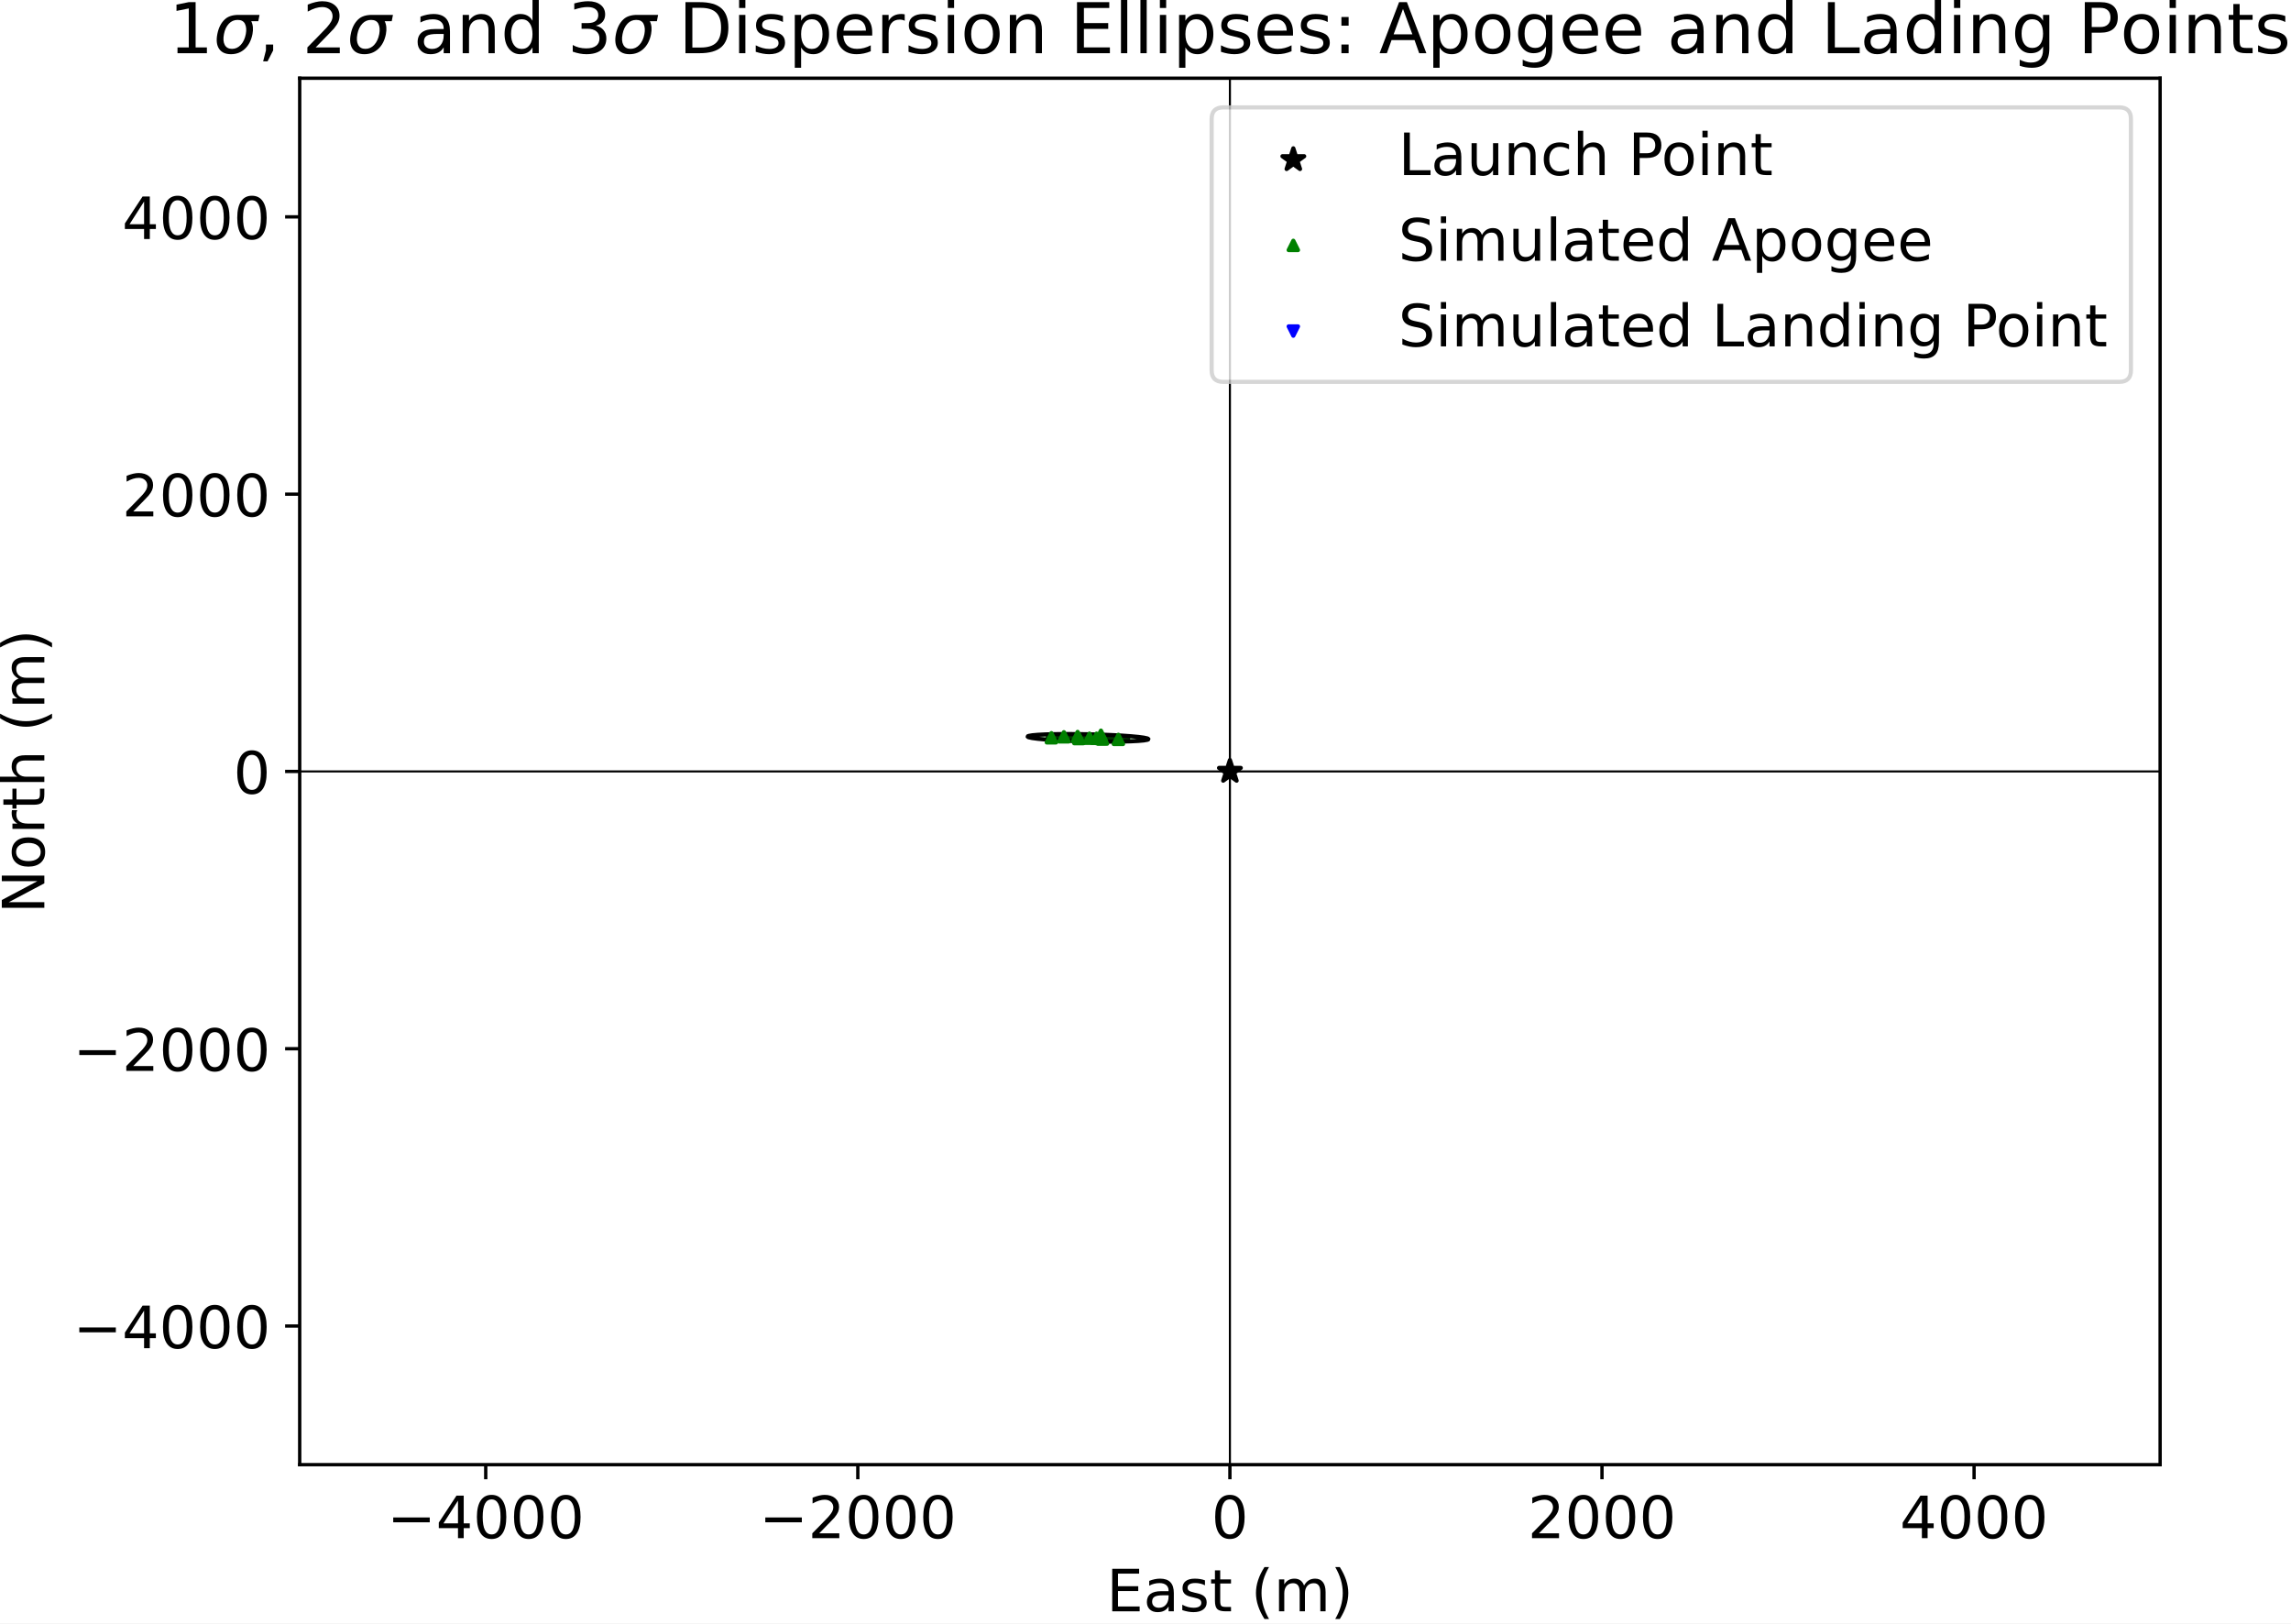
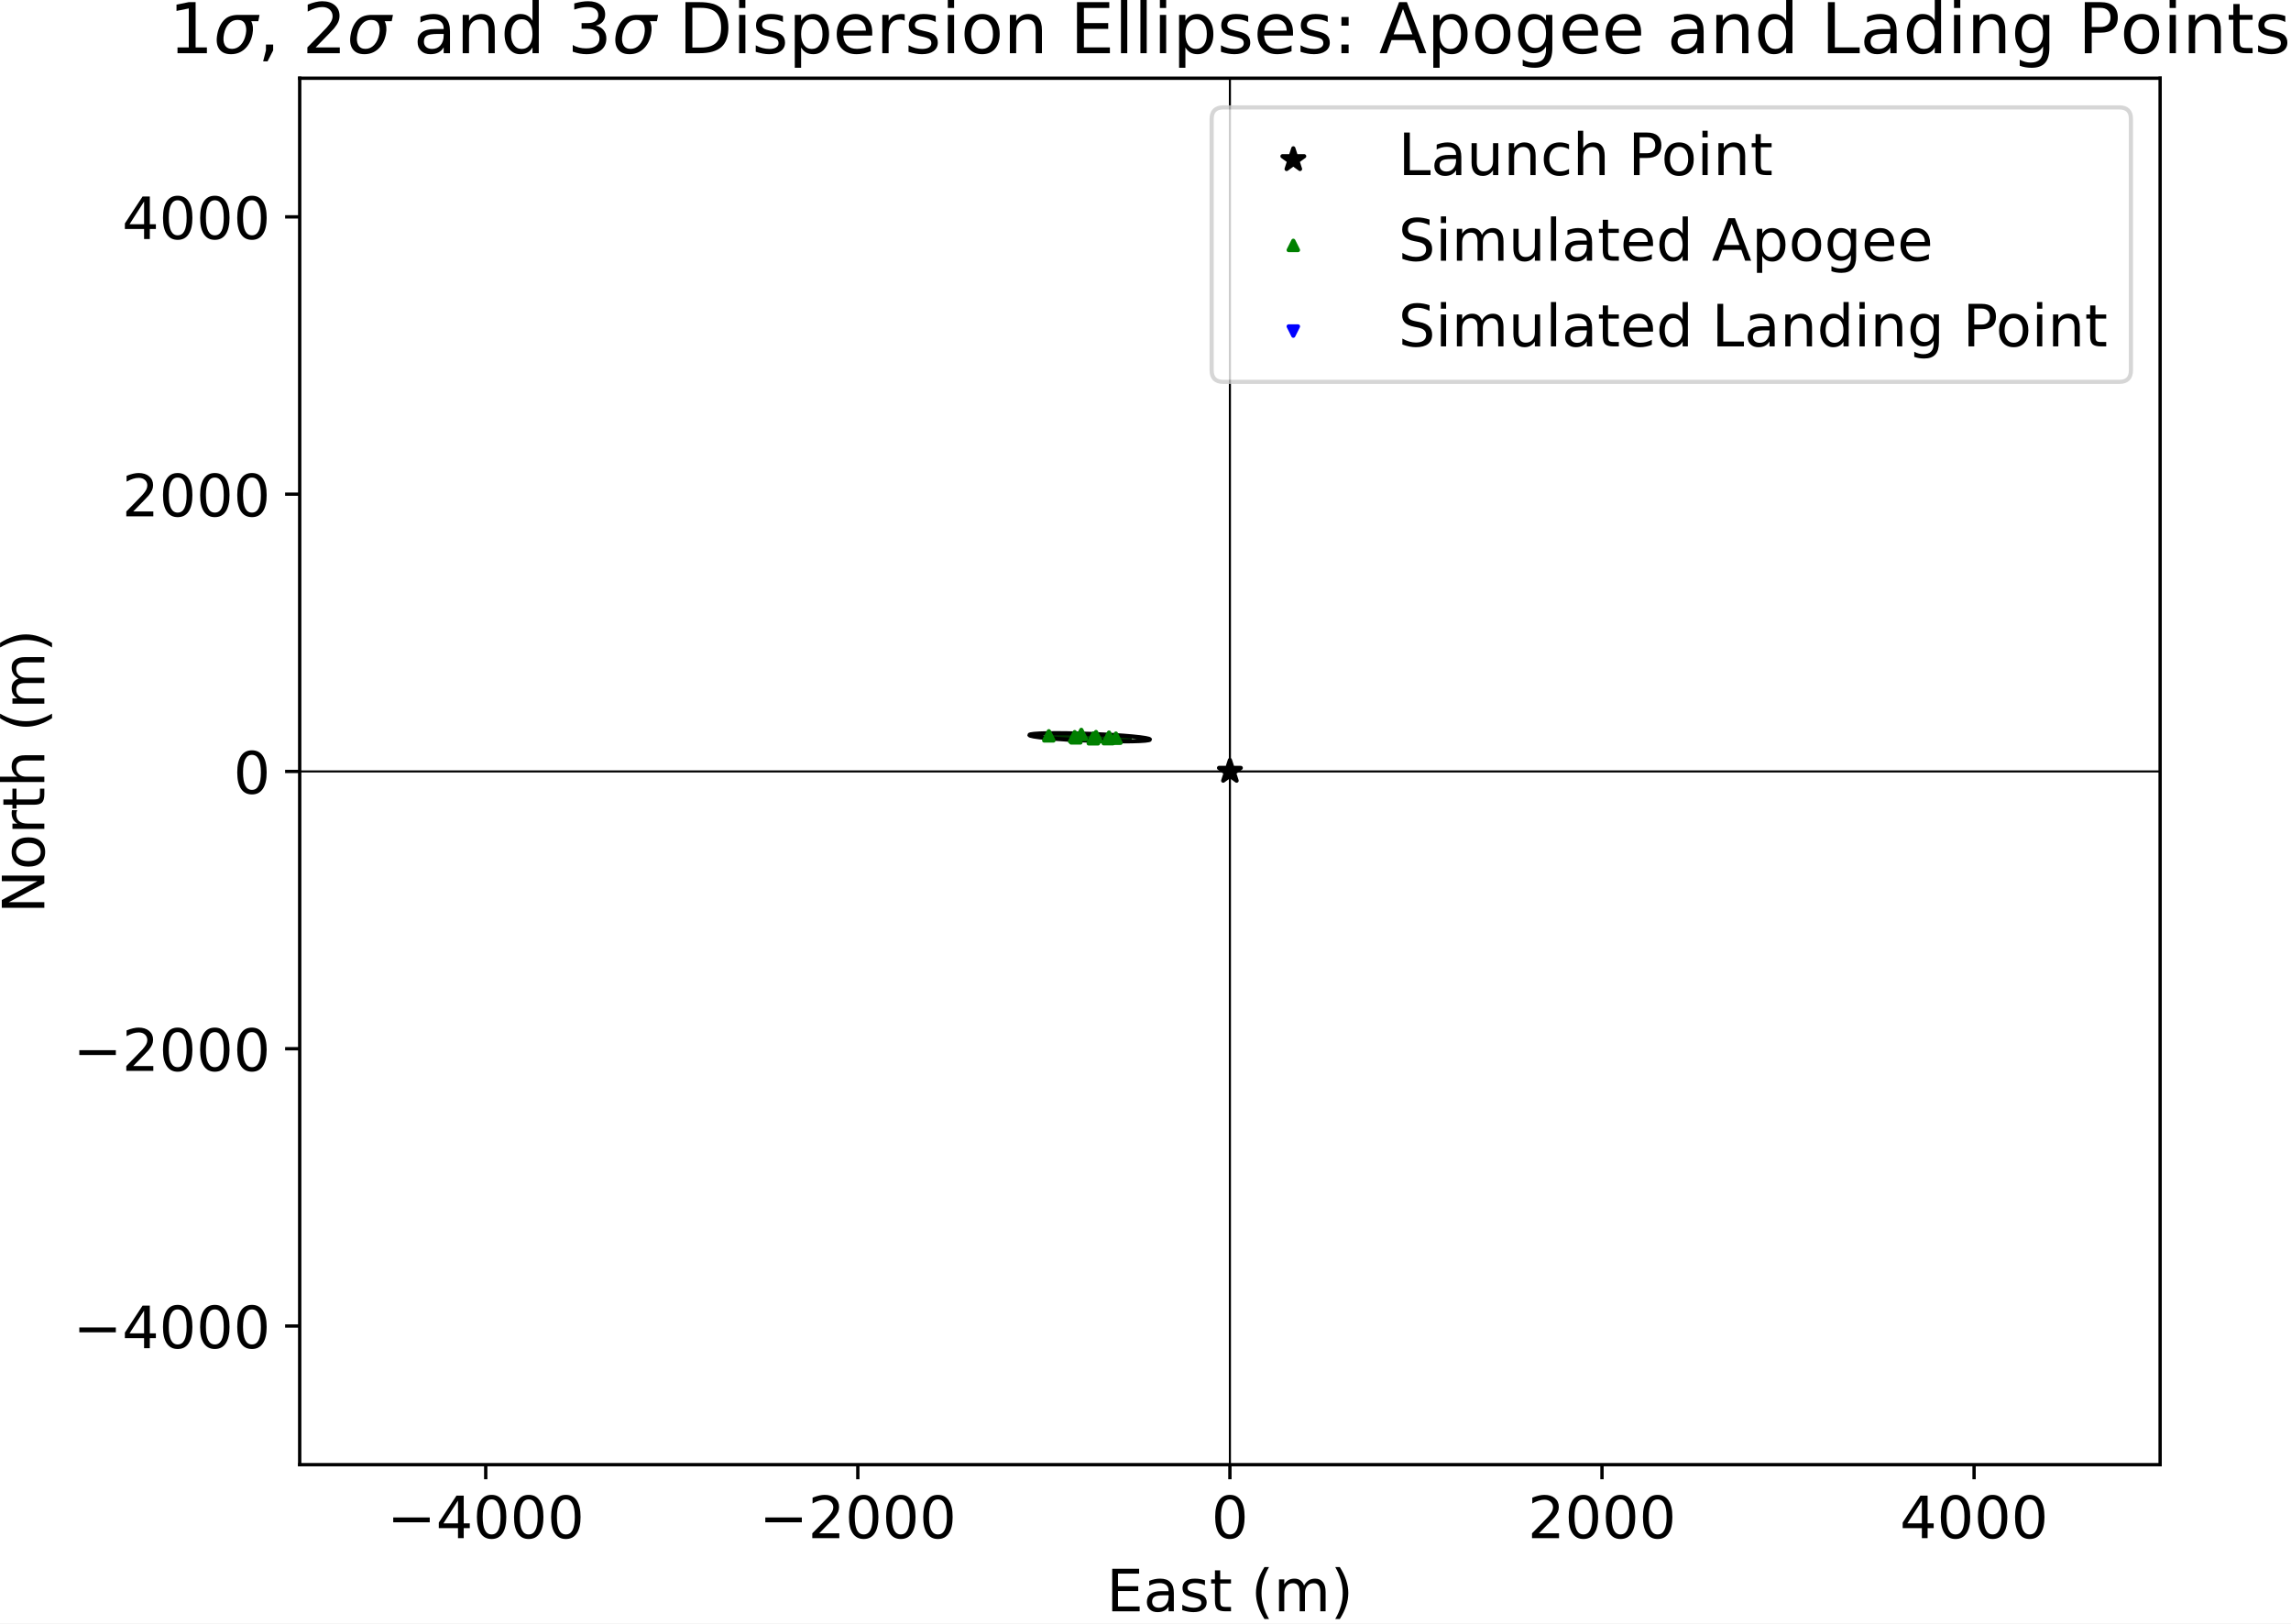
<svg xmlns="http://www.w3.org/2000/svg" xmlns:xlink="http://www.w3.org/1999/xlink" width="549.715pt" height="389.507pt" viewBox="0 0 549.715 389.507" version="1.1">
  <defs>
    <style type="text/css">*{stroke-linejoin: round; stroke-linecap: butt}</style>
  </defs>
  <g id="figure_1">
    <g id="patch_1">
      <path d="M 0 389.507  L 549.715 389.507  L 549.715 0  L 0 0  z " style="fill: #ffffff" />
    </g>
    <g id="axes_1">
      <g id="patch_2">
        <path d="M 71.911 351.408  L 518.311 351.408  L 518.311 18.768  L 71.911 18.768  z " style="fill: #ffffff" />
      </g>
      <g id="patch_3">
-         <path d="M 896.312 -64.98  C 892.024 -63.33 887.994 -61.628 885.11 -60.249  C 882.226 -58.869 880.723 -57.924 880.932 -57.621  C 881.142 -57.319 883.046 -57.684 886.226 -58.637  C 889.407 -59.589 893.603 -61.051 897.891 -62.7  C 902.179 -64.349 906.209 -66.051 909.093 -67.431  C 911.977 -68.811 913.48 -69.756 913.27 -70.058  C 913.061 -70.361 911.157 -69.995 907.976 -69.043  C 904.796 -68.09 900.6 -66.629 896.312 -64.98  z " clip-path="url(#p3074396cad)" style="fill: #0000ff; fill-opacity: 0.2; stroke: #000000; stroke-linejoin: miter" />
+         <path d="M 903.203 -69.188  C 896.814 -66.309 890.821 -63.381 886.544 -61.05  C 882.266 -58.719 880.053 -57.174 880.392 -56.756  C 880.731 -56.339 883.595 -57.082 888.352 -58.823  C 893.109 -60.563 899.371 -63.159 905.76 -66.039  C 912.148 -68.918 918.141 -71.846 922.419 -74.177  C 926.696 -76.508 928.909 -78.053 928.57 -78.471  C 928.231 -78.888 925.368 -78.145 920.611 -76.404  C 915.854 -74.663 909.591 -72.068 903.203 -69.188  z " clip-path="url(#p1fed3b85df)" style="fill: #0000ff; fill-opacity: 0.2; stroke: #000000; stroke-linejoin: miter" />
      </g>
      <g id="patch_4">
-         <path d="M 895.523 -66.119  C 886.946 -62.821 878.887 -59.417 873.119 -56.657  C 867.35 -53.898 864.345 -52.007 864.763 -51.403  C 865.182 -50.798 868.991 -51.529 875.351 -53.434  C 881.712 -55.338 890.104 -58.262 898.68 -61.56  C 907.256 -64.859 915.316 -68.262 921.084 -71.022  C 926.852 -73.782 929.858 -75.672 929.439 -76.277  C 929.021 -76.881 925.212 -76.151 918.851 -74.246  C 912.491 -72.341 904.099 -69.418 895.523 -66.119  z " clip-path="url(#p3074396cad)" style="fill: #0000ff; fill-opacity: 0.2; stroke: #000000; stroke-linejoin: miter" />
+         <path d="M 901.925 -70.763  C 889.148 -65.005 877.162 -59.149 868.606 -54.486  C 860.051 -49.824 855.625 -46.735 856.303 -45.899  C 856.981 -45.064 862.708 -46.551 872.222 -50.032  C 881.736 -53.513 894.261 -58.705 907.038 -64.464  C 919.815 -70.222 931.801 -76.078 940.356 -80.74  C 948.911 -85.403 953.337 -88.492 952.659 -89.328  C 951.981 -90.163 946.255 -88.676 936.74 -85.195  C 927.226 -81.714 914.701 -76.522 901.925 -70.763  z " clip-path="url(#p1fed3b85df)" style="fill: #0000ff; fill-opacity: 0.2; stroke: #000000; stroke-linejoin: miter" />
      </g>
      <g id="patch_5">
-         <path d="M 894.733 -67.259  C 881.869 -62.312 869.779 -57.206 861.127 -53.066  C 852.475 -48.926 847.966 -46.091 848.594 -45.184  C 849.222 -44.277 854.936 -45.373 864.476 -48.23  C 874.017 -51.088 886.605 -55.473 899.47 -60.42  C 912.334 -65.368 924.423 -70.474 933.076 -74.613  C 941.728 -78.753 946.237 -81.589 945.608 -82.495  C 944.98 -83.402 939.267 -82.306 929.726 -79.449  C 920.186 -76.592 907.597 -72.207 894.733 -67.259  z " clip-path="url(#p3074396cad)" style="fill: #0000ff; fill-opacity: 0.2; stroke: #000000; stroke-linejoin: miter" />
+         <path d="M 900.646 -72.338  C 881.481 -63.7 863.502 -54.917 850.669 -47.923  C 837.836 -40.929 831.197 -36.295 832.214 -35.042  C 833.231 -33.789 841.821 -36.019 856.092 -41.241  C 870.364 -46.463 889.151 -54.251 908.316 -62.889  C 927.482 -71.527 945.461 -80.31 958.293 -87.304  C 971.126 -94.298 977.765 -98.932 976.748 -100.185  C 975.731 -101.438 967.141 -99.208 952.87 -93.986  C 938.599 -88.764 919.812 -80.976 900.646 -72.338  z " clip-path="url(#p1fed3b85df)" style="fill: #0000ff; fill-opacity: 0.2; stroke: #000000; stroke-linejoin: miter" />
      </g>
      <g id="patch_6">
-         <path d="M 261.077 176.744  C 259.796 176.716 258.566 176.72 257.659 176.755  C 256.751 176.789 256.239 176.851 256.236 176.927  C 256.233 177.003 256.739 177.086 257.643 177.159  C 258.547 177.232 259.774 177.289 261.055 177.316  C 262.336 177.343 263.566 177.339 264.473 177.305  C 265.381 177.271 265.893 177.209 265.896 177.133  C 265.899 177.057 265.393 176.973 264.489 176.9  C 263.585 176.827 262.358 176.771 261.077 176.744  z " clip-path="url(#p3074396cad)" style="fill: #00ff00; fill-opacity: 0.2; stroke: #000000; stroke-linejoin: miter" />
+         <path d="M 261.479 176.616  C 260.201 176.568 258.973 176.551 258.066 176.568  C 257.158 176.585 256.646 176.635 256.641 176.707  C 256.636 176.779 257.139 176.867 258.04 176.952  C 258.94 177.037 260.165 177.111 261.443 177.159  C 262.721 177.207 263.949 177.224 264.857 177.207  C 265.764 177.19 266.276 177.14 266.281 177.068  C 266.286 176.996 265.783 176.908 264.882 176.823  C 263.982 176.738 262.758 176.664 261.479 176.616  z " clip-path="url(#p1fed3b85df)" style="fill: #00ff00; fill-opacity: 0.2; stroke: #000000; stroke-linejoin: miter" />
      </g>
      <g id="patch_7">
-         <path d="M 261.088 176.457  C 258.526 176.403 256.067 176.411 254.251 176.479  C 252.436 176.548 251.412 176.672 251.406 176.824  C 251.4 176.975 252.413 177.143 254.22 177.289  C 256.027 177.435 258.482 177.548 261.044 177.602  C 263.606 177.657 266.065 177.649 267.881 177.58  C 269.696 177.512 270.72 177.388 270.726 177.236  C 270.731 177.084 269.719 176.917 267.912 176.771  C 266.105 176.625 263.65 176.512 261.088 176.457  z " clip-path="url(#p3074396cad)" style="fill: #00ff00; fill-opacity: 0.2; stroke: #000000; stroke-linejoin: miter" />
+         <path d="M 261.498 176.345  C 258.941 176.249 256.485 176.215 254.67 176.249  C 252.856 176.283 251.831 176.383 251.821 176.527  C 251.811 176.671 252.818 176.847 254.619 177.016  C 256.42 177.186 258.868 177.335 261.425 177.43  C 263.981 177.526 266.437 177.56 268.252 177.526  C 270.067 177.492 271.092 177.392 271.101 177.248  C 271.111 177.104 270.105 176.928 268.304 176.759  C 266.503 176.589 264.054 176.441 261.498 176.345  z " clip-path="url(#p1fed3b85df)" style="fill: #00ff00; fill-opacity: 0.2; stroke: #000000; stroke-linejoin: miter" />
      </g>
      <g id="patch_8">
-         <path d="M 261.099 176.171  C 257.256 176.089 253.567 176.101 250.844 176.204  C 248.12 176.307 246.585 176.493 246.576 176.721  C 246.568 176.948 248.086 177.199 250.797 177.418  C 253.508 177.637 257.19 177.807 261.033 177.889  C 264.876 177.971 268.565 177.959 271.288 177.856  C 274.012 177.753 275.547 177.567 275.555 177.339  C 275.564 177.111 274.046 176.86 271.335 176.641  C 268.624 176.422 264.942 176.253 261.099 176.171  z " clip-path="url(#p3074396cad)" style="fill: #00ff00; fill-opacity: 0.2; stroke: #000000; stroke-linejoin: miter" />
+         <path d="M 261.516 176.074  C 257.681 175.93 253.997 175.879 251.275 175.93  C 248.553 175.981 247.015 176.131 247.001 176.347  C 246.986 176.563 248.496 176.827 251.197 177.081  C 253.899 177.335 257.571 177.558 261.406 177.701  C 265.241 177.845 268.925 177.896 271.647 177.845  C 274.369 177.794 275.907 177.644 275.922 177.428  C 275.936 177.212 274.426 176.948 271.725 176.694  C 269.023 176.44 265.351 176.217 261.516 176.074  z " clip-path="url(#p1fed3b85df)" style="fill: #00ff00; fill-opacity: 0.2; stroke: #000000; stroke-linejoin: miter" />
      </g>
      <g id="PathCollection_1">
        <defs>
-           <path id="m277bdb51e3" d="M 0 -2.739  L -0.615 -0.846  L -2.605 -0.846  L -0.995 0.323  L -1.61 2.216  L -0 1.046  L 1.61 2.216  L 0.995 0.323  L 2.605 -0.846  L 0.615 -0.846  z " style="stroke: #000000" />
+           <path id="mc13074a8d5" d="M 0 -2.739  L -0.615 -0.846  L -2.605 -0.846  L -0.995 0.323  L -1.61 2.216  L -0 1.046  L 1.61 2.216  L 0.995 0.323  L 2.605 -0.846  L 0.615 -0.846  z " style="stroke: #000000" />
        </defs>
-         <g clip-path="url(#p3074396cad)">
-           <use xlink:href="#m277bdb51e3" x="295.111" y="185.088" style="stroke: #000000" />
+         <g clip-path="url(#p1fed3b85df)">
+           <use xlink:href="#mc13074a8d5" x="295.111" y="185.088" style="stroke: #000000" />
        </g>
      </g>
      <g id="PathCollection_2">
        <defs>
-           <path id="mbb5e6f6b50" d="M 0 -1.118  L -1.118 1.118  L 1.118 1.118  z " style="stroke: #008000" />
+           <path id="m9a8ddf720e" d="M 0 -1.118  L -1.118 1.118  L 1.118 1.118  z " style="stroke: #008000" />
        </defs>
-         <g clip-path="url(#p3074396cad)">
-           <use xlink:href="#mbb5e6f6b50" x="264.532" y="177.319" style="fill: #008000; stroke: #008000" />
-           <use xlink:href="#mbb5e6f6b50" x="264.104" y="177.188" style="fill: #008000; stroke: #008000" />
-           <use xlink:href="#mbb5e6f6b50" x="258.859" y="177.203" style="fill: #008000; stroke: #008000" />
-           <use xlink:href="#mbb5e6f6b50" x="252.281" y="177.014" style="fill: #008000; stroke: #008000" />
-           <use xlink:href="#mbb5e6f6b50" x="258.571" y="176.719" style="fill: #008000; stroke: #008000" />
-           <use xlink:href="#mbb5e6f6b50" x="268.353" y="177.399" style="fill: #008000; stroke: #008000" />
-           <use xlink:href="#mbb5e6f6b50" x="264.166" y="176.412" style="fill: #008000; stroke: #008000" />
-           <use xlink:href="#mbb5e6f6b50" x="255.28" y="176.785" style="fill: #008000; stroke: #008000" />
-           <use xlink:href="#mbb5e6f6b50" x="263.1" y="177.132" style="fill: #008000; stroke: #008000" />
-           <use xlink:href="#mbb5e6f6b50" x="261.414" y="177.126" style="fill: #008000; stroke: #008000" />
+         <g clip-path="url(#p1fed3b85df)">
+           <use xlink:href="#m9a8ddf720e" x="259.458" y="176.224" style="fill: #008000; stroke: #008000" />
+           <use xlink:href="#m9a8ddf720e" x="257.863" y="176.766" style="fill: #008000; stroke: #008000" />
+           <use xlink:href="#m9a8ddf720e" x="251.662" y="176.549" style="fill: #008000; stroke: #008000" />
+           <use xlink:href="#m9a8ddf720e" x="262.988" y="176.745" style="fill: #008000; stroke: #008000" />
+           <use xlink:href="#m9a8ddf720e" x="266.102" y="176.871" style="fill: #008000; stroke: #008000" />
+           <use xlink:href="#m9a8ddf720e" x="262.365" y="177.093" style="fill: #008000; stroke: #008000" />
+           <use xlink:href="#m9a8ddf720e" x="262.349" y="177.256" style="fill: #008000; stroke: #008000" />
+           <use xlink:href="#m9a8ddf720e" x="267.758" y="177.116" style="fill: #008000; stroke: #008000" />
+           <use xlink:href="#m9a8ddf720e" x="265.929" y="177.224" style="fill: #008000; stroke: #008000" />
+           <use xlink:href="#m9a8ddf720e" x="258.137" y="177.031" style="fill: #008000; stroke: #008000" />
        </g>
      </g>
      <g id="PathCollection_3">
        <defs>
-           <path id="m8bbe33f03f" d="M -0 1.118  L 1.118 -1.118  L -1.118 -1.118  z " style="stroke: #0000ff" />
+           <path id="m14f7b7be34" d="M -0 1.118  L 1.118 -1.118  L -1.118 -1.118  z " style="stroke: #0000ff" />
        </defs>
-         <g clip-path="url(#p3074396cad)" />
+         <g clip-path="url(#p1fed3b85df)" />
      </g>
      <g id="matplotlib.axis_1">
        <g id="xtick_1">
          <g id="line2d_1">
            <defs>
-               <path id="mf467e6ece2" d="M 0 0  L 0 3.5  " style="stroke: #000000; stroke-width: 0.8" />
-             </defs>
-             <g>
-               <use xlink:href="#mf467e6ece2" x="116.551" y="351.408" style="stroke: #000000; stroke-width: 0.8" />
+               <path id="m27d38c6a23" d="M 0 0  L 0 3.5  " style="stroke: #000000; stroke-width: 0.8" />
+             </defs>
+             <g>
+               <use xlink:href="#m27d38c6a23" x="116.551" y="351.408" style="stroke: #000000; stroke-width: 0.8" />
            </g>
          </g>
          <g id="text_1">
            <g transform="translate(92.87016 369.0458) scale(0.14 -0.14)">
              <defs>
                <path id="DejaVuSans-2212" d="M 678 2272  L 4684 2272  L 4684 1741  L 678 1741  L 678 2272  z " transform="scale(0.015625)" />
                <path id="DejaVuSans-34" d="M 2419 4116  L 825 1625  L 2419 1625  L 2419 4116  z M 2253 4666  L 3047 4666  L 3047 1625  L 3713 1625  L 3713 1100  L 3047 1100  L 3047 0  L 2419 0  L 2419 1100  L 313 1100  L 313 1709  L 2253 4666  z " transform="scale(0.015625)" />
                <path id="DejaVuSans-30" d="M 2034 4250  Q 1547 4250 1301 3770  Q 1056 3291 1056 2328  Q 1056 1369 1301 889  Q 1547 409 2034 409  Q 2525 409 2770 889  Q 3016 1369 3016 2328  Q 3016 3291 2770 3770  Q 2525 4250 2034 4250  z M 2034 4750  Q 2819 4750 3233 4129  Q 3647 3509 3647 2328  Q 3647 1150 3233 529  Q 2819 -91 2034 -91  Q 1250 -91 836 529  Q 422 1150 422 2328  Q 422 3509 836 4129  Q 1250 4750 2034 4750  z " transform="scale(0.015625)" />
              </defs>
              <use xlink:href="#DejaVuSans-2212" />
              <use xlink:href="#DejaVuSans-34" x="83.789" />
              <use xlink:href="#DejaVuSans-30" x="147.412" />
              <use xlink:href="#DejaVuSans-30" x="211.035" />
              <use xlink:href="#DejaVuSans-30" x="274.658" />
            </g>
          </g>
        </g>
        <g id="xtick_2">
          <g id="line2d_2">
            <g>
-               <use xlink:href="#mf467e6ece2" x="205.831" y="351.408" style="stroke: #000000; stroke-width: 0.8" />
+               <use xlink:href="#m27d38c6a23" x="205.831" y="351.408" style="stroke: #000000; stroke-width: 0.8" />
            </g>
          </g>
          <g id="text_2">
            <g transform="translate(182.1502 369.0458) scale(0.14 -0.14)">
              <defs>
                <path id="DejaVuSans-32" d="M 1228 531  L 3431 531  L 3431 0  L 469 0  L 469 531  Q 828 903 1448 1529  Q 2069 2156 2228 2338  Q 2531 2678 2651 2914  Q 2772 3150 2772 3378  Q 2772 3750 2511 3984  Q 2250 4219 1831 4219  Q 1534 4219 1204 4116  Q 875 4013 500 3803  L 500 4441  Q 881 4594 1212 4672  Q 1544 4750 1819 4750  Q 2544 4750 2975 4387  Q 3406 4025 3406 3419  Q 3406 3131 3298 2873  Q 3191 2616 2906 2266  Q 2828 2175 2409 1742  Q 1991 1309 1228 531  z " transform="scale(0.015625)" />
              </defs>
              <use xlink:href="#DejaVuSans-2212" />
              <use xlink:href="#DejaVuSans-32" x="83.789" />
              <use xlink:href="#DejaVuSans-30" x="147.412" />
              <use xlink:href="#DejaVuSans-30" x="211.035" />
              <use xlink:href="#DejaVuSans-30" x="274.658" />
            </g>
          </g>
        </g>
        <g id="xtick_3">
          <g id="line2d_3">
            <g>
-               <use xlink:href="#mf467e6ece2" x="295.111" y="351.408" style="stroke: #000000; stroke-width: 0.8" />
+               <use xlink:href="#m27d38c6a23" x="295.111" y="351.408" style="stroke: #000000; stroke-width: 0.8" />
            </g>
          </g>
          <g id="text_3">
            <g transform="translate(290.6572 369.0458) scale(0.14 -0.14)">
              <use xlink:href="#DejaVuSans-30" />
            </g>
          </g>
        </g>
        <g id="xtick_4">
          <g id="line2d_4">
            <g>
-               <use xlink:href="#mf467e6ece2" x="384.391" y="351.408" style="stroke: #000000; stroke-width: 0.8" />
+               <use xlink:href="#m27d38c6a23" x="384.391" y="351.408" style="stroke: #000000; stroke-width: 0.8" />
            </g>
          </g>
          <g id="text_4">
            <g transform="translate(366.5759 369.0458) scale(0.14 -0.14)">
              <use xlink:href="#DejaVuSans-32" />
              <use xlink:href="#DejaVuSans-30" x="63.623" />
              <use xlink:href="#DejaVuSans-30" x="127.246" />
              <use xlink:href="#DejaVuSans-30" x="190.869" />
            </g>
          </g>
        </g>
        <g id="xtick_5">
          <g id="line2d_5">
            <g>
-               <use xlink:href="#mf467e6ece2" x="473.671" y="351.408" style="stroke: #000000; stroke-width: 0.8" />
+               <use xlink:href="#m27d38c6a23" x="473.671" y="351.408" style="stroke: #000000; stroke-width: 0.8" />
            </g>
          </g>
          <g id="text_5">
            <g transform="translate(455.8559 369.0458) scale(0.14 -0.14)">
              <use xlink:href="#DejaVuSans-34" />
              <use xlink:href="#DejaVuSans-30" x="63.623" />
              <use xlink:href="#DejaVuSans-30" x="127.246" />
              <use xlink:href="#DejaVuSans-30" x="190.869" />
            </g>
          </g>
        </g>
        <g id="text_6">
          <g transform="translate(265.502 386.5952) scale(0.14 -0.14)">
            <defs>
              <path id="DejaVuSans-45" d="M 628 4666  L 3578 4666  L 3578 4134  L 1259 4134  L 1259 2753  L 3481 2753  L 3481 2222  L 1259 2222  L 1259 531  L 3634 531  L 3634 0  L 628 0  L 628 4666  z " transform="scale(0.015625)" />
              <path id="DejaVuSans-61" d="M 2194 1759  Q 1497 1759 1228 1600  Q 959 1441 959 1056  Q 959 750 1161 570  Q 1363 391 1709 391  Q 2188 391 2477 730  Q 2766 1069 2766 1631  L 2766 1759  L 2194 1759  z M 3341 1997  L 3341 0  L 2766 0  L 2766 531  Q 2569 213 2275 61  Q 1981 -91 1556 -91  Q 1019 -91 701 211  Q 384 513 384 1019  Q 384 1609 779 1909  Q 1175 2209 1959 2209  L 2766 2209  L 2766 2266  Q 2766 2663 2505 2880  Q 2244 3097 1772 3097  Q 1472 3097 1187 3025  Q 903 2953 641 2809  L 641 3341  Q 956 3463 1253 3523  Q 1550 3584 1831 3584  Q 2591 3584 2966 3190  Q 3341 2797 3341 1997  z " transform="scale(0.015625)" />
              <path id="DejaVuSans-73" d="M 2834 3397  L 2834 2853  Q 2591 2978 2328 3040  Q 2066 3103 1784 3103  Q 1356 3103 1142 2972  Q 928 2841 928 2578  Q 928 2378 1081 2264  Q 1234 2150 1697 2047  L 1894 2003  Q 2506 1872 2764 1633  Q 3022 1394 3022 966  Q 3022 478 2636 193  Q 2250 -91 1575 -91  Q 1294 -91 989 -36  Q 684 19 347 128  L 347 722  Q 666 556 975 473  Q 1284 391 1588 391  Q 1994 391 2212 530  Q 2431 669 2431 922  Q 2431 1156 2273 1281  Q 2116 1406 1581 1522  L 1381 1569  Q 847 1681 609 1914  Q 372 2147 372 2553  Q 372 3047 722 3315  Q 1072 3584 1716 3584  Q 2034 3584 2315 3537  Q 2597 3491 2834 3397  z " transform="scale(0.015625)" />
              <path id="DejaVuSans-74" d="M 1172 4494  L 1172 3500  L 2356 3500  L 2356 3053  L 1172 3053  L 1172 1153  Q 1172 725 1289 603  Q 1406 481 1766 481  L 2356 481  L 2356 0  L 1766 0  Q 1100 0 847 248  Q 594 497 594 1153  L 594 3053  L 172 3053  L 172 3500  L 594 3500  L 594 4494  L 1172 4494  z " transform="scale(0.015625)" />
              <path id="DejaVuSans-20" transform="scale(0.015625)" />
              <path id="DejaVuSans-28" d="M 1984 4856  Q 1566 4138 1362 3434  Q 1159 2731 1159 2009  Q 1159 1288 1364 580  Q 1569 -128 1984 -844  L 1484 -844  Q 1016 -109 783 600  Q 550 1309 550 2009  Q 550 2706 781 3412  Q 1013 4119 1484 4856  L 1984 4856  z " transform="scale(0.015625)" />
              <path id="DejaVuSans-6d" d="M 3328 2828  Q 3544 3216 3844 3400  Q 4144 3584 4550 3584  Q 5097 3584 5394 3201  Q 5691 2819 5691 2113  L 5691 0  L 5113 0  L 5113 2094  Q 5113 2597 4934 2840  Q 4756 3084 4391 3084  Q 3944 3084 3684 2787  Q 3425 2491 3425 1978  L 3425 0  L 2847 0  L 2847 2094  Q 2847 2600 2669 2842  Q 2491 3084 2119 3084  Q 1678 3084 1418 2786  Q 1159 2488 1159 1978  L 1159 0  L 581 0  L 581 3500  L 1159 3500  L 1159 2956  Q 1356 3278 1631 3431  Q 1906 3584 2284 3584  Q 2666 3584 2933 3390  Q 3200 3197 3328 2828  z " transform="scale(0.015625)" />
              <path id="DejaVuSans-29" d="M 513 4856  L 1013 4856  Q 1481 4119 1714 3412  Q 1947 2706 1947 2009  Q 1947 1309 1714 600  Q 1481 -109 1013 -844  L 513 -844  Q 928 -128 1133 580  Q 1338 1288 1338 2009  Q 1338 2731 1133 3434  Q 928 4138 513 4856  z " transform="scale(0.015625)" />
            </defs>
            <use xlink:href="#DejaVuSans-45" />
            <use xlink:href="#DejaVuSans-61" x="63.184" />
            <use xlink:href="#DejaVuSans-73" x="124.463" />
            <use xlink:href="#DejaVuSans-74" x="176.562" />
            <use xlink:href="#DejaVuSans-20" x="215.771" />
            <use xlink:href="#DejaVuSans-28" x="247.559" />
            <use xlink:href="#DejaVuSans-6d" x="286.572" />
            <use xlink:href="#DejaVuSans-29" x="383.984" />
          </g>
        </g>
      </g>
      <g id="matplotlib.axis_2">
        <g id="ytick_1">
          <g id="line2d_6">
            <defs>
-               <path id="me35c5f839c" d="M 0 0  L -3.5 0  " style="stroke: #000000; stroke-width: 0.8" />
-             </defs>
-             <g>
-               <use xlink:href="#me35c5f839c" x="71.911" y="318.144" style="stroke: #000000; stroke-width: 0.8" />
+               <path id="md6cca145f3" d="M 0 0  L -3.5 0  " style="stroke: #000000; stroke-width: 0.8" />
+             </defs>
+             <g>
+               <use xlink:href="#md6cca145f3" x="71.911" y="318.144" style="stroke: #000000; stroke-width: 0.8" />
            </g>
          </g>
          <g id="text_7">
            <g transform="translate(17.54938 323.4629) scale(0.14 -0.14)">
              <use xlink:href="#DejaVuSans-2212" />
              <use xlink:href="#DejaVuSans-34" x="83.789" />
              <use xlink:href="#DejaVuSans-30" x="147.412" />
              <use xlink:href="#DejaVuSans-30" x="211.035" />
              <use xlink:href="#DejaVuSans-30" x="274.658" />
            </g>
          </g>
        </g>
        <g id="ytick_2">
          <g id="line2d_7">
            <g>
-               <use xlink:href="#me35c5f839c" x="71.911" y="251.616" style="stroke: #000000; stroke-width: 0.8" />
+               <use xlink:href="#md6cca145f3" x="71.911" y="251.616" style="stroke: #000000; stroke-width: 0.8" />
            </g>
          </g>
          <g id="text_8">
            <g transform="translate(17.54938 256.9349) scale(0.14 -0.14)">
              <use xlink:href="#DejaVuSans-2212" />
              <use xlink:href="#DejaVuSans-32" x="83.789" />
              <use xlink:href="#DejaVuSans-30" x="147.412" />
              <use xlink:href="#DejaVuSans-30" x="211.035" />
              <use xlink:href="#DejaVuSans-30" x="274.658" />
            </g>
          </g>
        </g>
        <g id="ytick_3">
          <g id="line2d_8">
            <g>
-               <use xlink:href="#me35c5f839c" x="71.911" y="185.088" style="stroke: #000000; stroke-width: 0.8" />
+               <use xlink:href="#md6cca145f3" x="71.911" y="185.088" style="stroke: #000000; stroke-width: 0.8" />
            </g>
          </g>
          <g id="text_9">
            <g transform="translate(56.00344 190.4069) scale(0.14 -0.14)">
              <use xlink:href="#DejaVuSans-30" />
            </g>
          </g>
        </g>
        <g id="ytick_4">
          <g id="line2d_9">
            <g>
-               <use xlink:href="#me35c5f839c" x="71.911" y="118.56" style="stroke: #000000; stroke-width: 0.8" />
+               <use xlink:href="#md6cca145f3" x="71.911" y="118.56" style="stroke: #000000; stroke-width: 0.8" />
            </g>
          </g>
          <g id="text_10">
            <g transform="translate(29.28094 123.8789) scale(0.14 -0.14)">
              <use xlink:href="#DejaVuSans-32" />
              <use xlink:href="#DejaVuSans-30" x="63.623" />
              <use xlink:href="#DejaVuSans-30" x="127.246" />
              <use xlink:href="#DejaVuSans-30" x="190.869" />
            </g>
          </g>
        </g>
        <g id="ytick_5">
          <g id="line2d_10">
            <g>
-               <use xlink:href="#me35c5f839c" x="71.911" y="52.032" style="stroke: #000000; stroke-width: 0.8" />
+               <use xlink:href="#md6cca145f3" x="71.911" y="52.032" style="stroke: #000000; stroke-width: 0.8" />
            </g>
          </g>
          <g id="text_11">
            <g transform="translate(29.28094 57.35091) scale(0.14 -0.14)">
              <use xlink:href="#DejaVuSans-34" />
              <use xlink:href="#DejaVuSans-30" x="63.623" />
              <use xlink:href="#DejaVuSans-30" x="127.246" />
              <use xlink:href="#DejaVuSans-30" x="190.869" />
            </g>
          </g>
        </g>
        <g id="text_12">
          <g transform="translate(10.63781 219.1714) rotate(-90) scale(0.14 -0.14)">
            <defs>
              <path id="DejaVuSans-4e" d="M 628 4666  L 1478 4666  L 3547 763  L 3547 4666  L 4159 4666  L 4159 0  L 3309 0  L 1241 3903  L 1241 0  L 628 0  L 628 4666  z " transform="scale(0.015625)" />
              <path id="DejaVuSans-6f" d="M 1959 3097  Q 1497 3097 1228 2736  Q 959 2375 959 1747  Q 959 1119 1226 758  Q 1494 397 1959 397  Q 2419 397 2687 759  Q 2956 1122 2956 1747  Q 2956 2369 2687 2733  Q 2419 3097 1959 3097  z M 1959 3584  Q 2709 3584 3137 3096  Q 3566 2609 3566 1747  Q 3566 888 3137 398  Q 2709 -91 1959 -91  Q 1206 -91 779 398  Q 353 888 353 1747  Q 353 2609 779 3096  Q 1206 3584 1959 3584  z " transform="scale(0.015625)" />
              <path id="DejaVuSans-72" d="M 2631 2963  Q 2534 3019 2420 3045  Q 2306 3072 2169 3072  Q 1681 3072 1420 2755  Q 1159 2438 1159 1844  L 1159 0  L 581 0  L 581 3500  L 1159 3500  L 1159 2956  Q 1341 3275 1631 3429  Q 1922 3584 2338 3584  Q 2397 3584 2469 3576  Q 2541 3569 2628 3553  L 2631 2963  z " transform="scale(0.015625)" />
              <path id="DejaVuSans-68" d="M 3513 2113  L 3513 0  L 2938 0  L 2938 2094  Q 2938 2591 2744 2837  Q 2550 3084 2163 3084  Q 1697 3084 1428 2787  Q 1159 2491 1159 1978  L 1159 0  L 581 0  L 581 4863  L 1159 4863  L 1159 2956  Q 1366 3272 1645 3428  Q 1925 3584 2291 3584  Q 2894 3584 3203 3211  Q 3513 2838 3513 2113  z " transform="scale(0.015625)" />
            </defs>
            <use xlink:href="#DejaVuSans-4e" />
            <use xlink:href="#DejaVuSans-6f" x="74.805" />
            <use xlink:href="#DejaVuSans-72" x="135.986" />
            <use xlink:href="#DejaVuSans-74" x="177.1" />
            <use xlink:href="#DejaVuSans-68" x="216.309" />
            <use xlink:href="#DejaVuSans-20" x="279.688" />
            <use xlink:href="#DejaVuSans-28" x="311.475" />
            <use xlink:href="#DejaVuSans-6d" x="350.488" />
            <use xlink:href="#DejaVuSans-29" x="447.9" />
          </g>
        </g>
      </g>
      <g id="line2d_11">
-         <path d="M 71.911 185.088  L 518.311 185.088  " clip-path="url(#p3074396cad)" style="fill: none; stroke: #000000; stroke-width: 0.5; stroke-linecap: square" />
+         <path d="M 71.911 185.088  L 518.311 185.088  " clip-path="url(#p1fed3b85df)" style="fill: none; stroke: #000000; stroke-width: 0.5; stroke-linecap: square" />
      </g>
      <g id="line2d_12">
-         <path d="M 295.111 351.408  L 295.111 18.768  " clip-path="url(#p3074396cad)" style="fill: none; stroke: #000000; stroke-width: 0.5; stroke-linecap: square" />
+         <path d="M 295.111 351.408  L 295.111 18.768  " clip-path="url(#p1fed3b85df)" style="fill: none; stroke: #000000; stroke-width: 0.5; stroke-linecap: square" />
      </g>
      <g id="patch_9">
        <path d="M 71.911 351.408  L 71.911 18.768  " style="fill: none; stroke: #000000; stroke-width: 0.8; stroke-linejoin: miter; stroke-linecap: square" />
      </g>
      <g id="patch_10">
        <path d="M 518.311 351.408  L 518.311 18.768  " style="fill: none; stroke: #000000; stroke-width: 0.8; stroke-linejoin: miter; stroke-linecap: square" />
      </g>
      <g id="patch_11">
        <path d="M 71.911 351.408  L 518.311 351.408  " style="fill: none; stroke: #000000; stroke-width: 0.8; stroke-linejoin: miter; stroke-linecap: square" />
      </g>
      <g id="patch_12">
        <path d="M 71.911 18.768  L 518.311 18.768  " style="fill: none; stroke: #000000; stroke-width: 0.8; stroke-linejoin: miter; stroke-linecap: square" />
      </g>
      <g id="text_13">
        <g transform="translate(40.50694 12.768) scale(0.168 -0.168)">
          <defs>
            <path id="DejaVuSans-31" d="M 794 531  L 1825 531  L 1825 4091  L 703 3866  L 703 4441  L 1819 4666  L 2450 4666  L 2450 531  L 3481 531  L 3481 0  L 794 0  L 794 531  z " transform="scale(0.015625)" />
            <path id="DejaVuSans-Oblique-3c3" d="M 2219 3044  Q 1744 3044 1422 2700  Q 1081 2341 969 1747  Q 844 1119 1044 756  Q 1241 397 1706 397  Q 2166 397 2503 759  Q 2844 1122 2966 1747  Q 3075 2319 2881 2700  Q 2700 3044 2219 3044  z M 2309 3503  L 4219 3500  L 4106 2925  L 3463 2925  Q 3706 2438 3575 1747  Q 3406 888 2884 400  Q 2359 -91 1609 -91  Q 856 -91 525 400  Q 194 888 363 1747  Q 528 2609 1050 3097  Q 1484 3503 2309 3503  z " transform="scale(0.015625)" />
            <path id="DejaVuSans-2c" d="M 750 794  L 1409 794  L 1409 256  L 897 -744  L 494 -744  L 750 256  L 750 794  z " transform="scale(0.015625)" />
            <path id="DejaVuSans-6e" d="M 3513 2113  L 3513 0  L 2938 0  L 2938 2094  Q 2938 2591 2744 2837  Q 2550 3084 2163 3084  Q 1697 3084 1428 2787  Q 1159 2491 1159 1978  L 1159 0  L 581 0  L 581 3500  L 1159 3500  L 1159 2956  Q 1366 3272 1645 3428  Q 1925 3584 2291 3584  Q 2894 3584 3203 3211  Q 3513 2838 3513 2113  z " transform="scale(0.015625)" />
            <path id="DejaVuSans-64" d="M 2906 2969  L 2906 4863  L 3481 4863  L 3481 0  L 2906 0  L 2906 525  Q 2725 213 2448 61  Q 2172 -91 1784 -91  Q 1150 -91 751 415  Q 353 922 353 1747  Q 353 2572 751 3078  Q 1150 3584 1784 3584  Q 2172 3584 2448 3432  Q 2725 3281 2906 2969  z M 947 1747  Q 947 1113 1208 752  Q 1469 391 1925 391  Q 2381 391 2643 752  Q 2906 1113 2906 1747  Q 2906 2381 2643 2742  Q 2381 3103 1925 3103  Q 1469 3103 1208 2742  Q 947 2381 947 1747  z " transform="scale(0.015625)" />
            <path id="DejaVuSans-33" d="M 2597 2516  Q 3050 2419 3304 2112  Q 3559 1806 3559 1356  Q 3559 666 3084 287  Q 2609 -91 1734 -91  Q 1441 -91 1130 -33  Q 819 25 488 141  L 488 750  Q 750 597 1062 519  Q 1375 441 1716 441  Q 2309 441 2620 675  Q 2931 909 2931 1356  Q 2931 1769 2642 2001  Q 2353 2234 1838 2234  L 1294 2234  L 1294 2753  L 1863 2753  Q 2328 2753 2575 2939  Q 2822 3125 2822 3475  Q 2822 3834 2567 4026  Q 2313 4219 1838 4219  Q 1578 4219 1281 4162  Q 984 4106 628 3988  L 628 4550  Q 988 4650 1302 4700  Q 1616 4750 1894 4750  Q 2613 4750 3031 4423  Q 3450 4097 3450 3541  Q 3450 3153 3228 2886  Q 3006 2619 2597 2516  z " transform="scale(0.015625)" />
            <path id="DejaVuSans-44" d="M 1259 4147  L 1259 519  L 2022 519  Q 2988 519 3436 956  Q 3884 1394 3884 2338  Q 3884 3275 3436 3711  Q 2988 4147 2022 4147  L 1259 4147  z M 628 4666  L 1925 4666  Q 3281 4666 3915 4102  Q 4550 3538 4550 2338  Q 4550 1131 3912 565  Q 3275 0 1925 0  L 628 0  L 628 4666  z " transform="scale(0.015625)" />
            <path id="DejaVuSans-69" d="M 603 3500  L 1178 3500  L 1178 0  L 603 0  L 603 3500  z M 603 4863  L 1178 4863  L 1178 4134  L 603 4134  L 603 4863  z " transform="scale(0.015625)" />
            <path id="DejaVuSans-70" d="M 1159 525  L 1159 -1331  L 581 -1331  L 581 3500  L 1159 3500  L 1159 2969  Q 1341 3281 1617 3432  Q 1894 3584 2278 3584  Q 2916 3584 3314 3078  Q 3713 2572 3713 1747  Q 3713 922 3314 415  Q 2916 -91 2278 -91  Q 1894 -91 1617 61  Q 1341 213 1159 525  z M 3116 1747  Q 3116 2381 2855 2742  Q 2594 3103 2138 3103  Q 1681 3103 1420 2742  Q 1159 2381 1159 1747  Q 1159 1113 1420 752  Q 1681 391 2138 391  Q 2594 391 2855 752  Q 3116 1113 3116 1747  z " transform="scale(0.015625)" />
            <path id="DejaVuSans-65" d="M 3597 1894  L 3597 1613  L 953 1613  Q 991 1019 1311 708  Q 1631 397 2203 397  Q 2534 397 2845 478  Q 3156 559 3463 722  L 3463 178  Q 3153 47 2828 -22  Q 2503 -91 2169 -91  Q 1331 -91 842 396  Q 353 884 353 1716  Q 353 2575 817 3079  Q 1281 3584 2069 3584  Q 2775 3584 3186 3129  Q 3597 2675 3597 1894  z M 3022 2063  Q 3016 2534 2758 2815  Q 2500 3097 2075 3097  Q 1594 3097 1305 2825  Q 1016 2553 972 2059  L 3022 2063  z " transform="scale(0.015625)" />
            <path id="DejaVuSans-6c" d="M 603 4863  L 1178 4863  L 1178 0  L 603 0  L 603 4863  z " transform="scale(0.015625)" />
            <path id="DejaVuSans-3a" d="M 750 794  L 1409 794  L 1409 0  L 750 0  L 750 794  z M 750 3309  L 1409 3309  L 1409 2516  L 750 2516  L 750 3309  z " transform="scale(0.015625)" />
            <path id="DejaVuSans-41" d="M 2188 4044  L 1331 1722  L 3047 1722  L 2188 4044  z M 1831 4666  L 2547 4666  L 4325 0  L 3669 0  L 3244 1197  L 1141 1197  L 716 0  L 50 0  L 1831 4666  z " transform="scale(0.015625)" />
            <path id="DejaVuSans-67" d="M 2906 1791  Q 2906 2416 2648 2759  Q 2391 3103 1925 3103  Q 1463 3103 1205 2759  Q 947 2416 947 1791  Q 947 1169 1205 825  Q 1463 481 1925 481  Q 2391 481 2648 825  Q 2906 1169 2906 1791  z M 3481 434  Q 3481 -459 3084 -895  Q 2688 -1331 1869 -1331  Q 1566 -1331 1297 -1286  Q 1028 -1241 775 -1147  L 775 -588  Q 1028 -725 1275 -790  Q 1522 -856 1778 -856  Q 2344 -856 2625 -561  Q 2906 -266 2906 331  L 2906 616  Q 2728 306 2450 153  Q 2172 0 1784 0  Q 1141 0 747 490  Q 353 981 353 1791  Q 353 2603 747 3093  Q 1141 3584 1784 3584  Q 2172 3584 2450 3431  Q 2728 3278 2906 2969  L 2906 3500  L 3481 3500  L 3481 434  z " transform="scale(0.015625)" />
            <path id="DejaVuSans-4c" d="M 628 4666  L 1259 4666  L 1259 531  L 3531 531  L 3531 0  L 628 0  L 628 4666  z " transform="scale(0.015625)" />
            <path id="DejaVuSans-50" d="M 1259 4147  L 1259 2394  L 2053 2394  Q 2494 2394 2734 2622  Q 2975 2850 2975 3272  Q 2975 3691 2734 3919  Q 2494 4147 2053 4147  L 1259 4147  z M 628 4666  L 2053 4666  Q 2838 4666 3239 4311  Q 3641 3956 3641 3272  Q 3641 2581 3239 2228  Q 2838 1875 2053 1875  L 1259 1875  L 1259 0  L 628 0  L 628 4666  z " transform="scale(0.015625)" />
          </defs>
          <use xlink:href="#DejaVuSans-31" transform="translate(0 0.015625)" />
          <use xlink:href="#DejaVuSans-Oblique-3c3" transform="translate(63.62305 0.015625)" />
          <use xlink:href="#DejaVuSans-2c" transform="translate(127.002 0.015625)" />
          <use xlink:href="#DejaVuSans-20" transform="translate(158.7891 0.015625)" />
          <use xlink:href="#DejaVuSans-32" transform="translate(190.5762 0.015625)" />
          <use xlink:href="#DejaVuSans-Oblique-3c3" transform="translate(254.1992 0.015625)" />
          <use xlink:href="#DejaVuSans-20" transform="translate(317.5781 0.015625)" />
          <use xlink:href="#DejaVuSans-61" transform="translate(349.3652 0.015625)" />
          <use xlink:href="#DejaVuSans-6e" transform="translate(410.6445 0.015625)" />
          <use xlink:href="#DejaVuSans-64" transform="translate(474.0234 0.015625)" />
          <use xlink:href="#DejaVuSans-20" transform="translate(537.5 0.015625)" />
          <use xlink:href="#DejaVuSans-33" transform="translate(569.2871 0.015625)" />
          <use xlink:href="#DejaVuSans-Oblique-3c3" transform="translate(632.9102 0.015625)" />
          <use xlink:href="#DejaVuSans-20" transform="translate(696.2891 0.015625)" />
          <use xlink:href="#DejaVuSans-44" transform="translate(728.0762 0.015625)" />
          <use xlink:href="#DejaVuSans-69" transform="translate(805.0781 0.015625)" />
          <use xlink:href="#DejaVuSans-73" transform="translate(832.8613 0.015625)" />
          <use xlink:href="#DejaVuSans-70" transform="translate(884.9609 0.015625)" />
          <use xlink:href="#DejaVuSans-65" transform="translate(948.4375 0.015625)" />
          <use xlink:href="#DejaVuSans-72" transform="translate(1009.961 0.015625)" />
          <use xlink:href="#DejaVuSans-73" transform="translate(1051.074 0.015625)" />
          <use xlink:href="#DejaVuSans-69" transform="translate(1103.174 0.015625)" />
          <use xlink:href="#DejaVuSans-6f" transform="translate(1130.957 0.015625)" />
          <use xlink:href="#DejaVuSans-6e" transform="translate(1192.139 0.015625)" />
          <use xlink:href="#DejaVuSans-20" transform="translate(1255.518 0.015625)" />
          <use xlink:href="#DejaVuSans-45" transform="translate(1287.305 0.015625)" />
          <use xlink:href="#DejaVuSans-6c" transform="translate(1350.488 0.015625)" />
          <use xlink:href="#DejaVuSans-6c" transform="translate(1378.271 0.015625)" />
          <use xlink:href="#DejaVuSans-69" transform="translate(1406.055 0.015625)" />
          <use xlink:href="#DejaVuSans-70" transform="translate(1433.838 0.015625)" />
          <use xlink:href="#DejaVuSans-73" transform="translate(1497.314 0.015625)" />
          <use xlink:href="#DejaVuSans-65" transform="translate(1549.414 0.015625)" />
          <use xlink:href="#DejaVuSans-73" transform="translate(1610.938 0.015625)" />
          <use xlink:href="#DejaVuSans-3a" transform="translate(1663.037 0.015625)" />
          <use xlink:href="#DejaVuSans-20" transform="translate(1696.729 0.015625)" />
          <use xlink:href="#DejaVuSans-41" transform="translate(1728.516 0.015625)" />
          <use xlink:href="#DejaVuSans-70" transform="translate(1796.924 0.015625)" />
          <use xlink:href="#DejaVuSans-6f" transform="translate(1860.4 0.015625)" />
          <use xlink:href="#DejaVuSans-67" transform="translate(1921.582 0.015625)" />
          <use xlink:href="#DejaVuSans-65" transform="translate(1985.059 0.015625)" />
          <use xlink:href="#DejaVuSans-65" transform="translate(2046.582 0.015625)" />
          <use xlink:href="#DejaVuSans-20" transform="translate(2108.105 0.015625)" />
          <use xlink:href="#DejaVuSans-61" transform="translate(2139.893 0.015625)" />
          <use xlink:href="#DejaVuSans-6e" transform="translate(2201.172 0.015625)" />
          <use xlink:href="#DejaVuSans-64" transform="translate(2264.551 0.015625)" />
          <use xlink:href="#DejaVuSans-20" transform="translate(2328.027 0.015625)" />
          <use xlink:href="#DejaVuSans-4c" transform="translate(2359.814 0.015625)" />
          <use xlink:href="#DejaVuSans-61" transform="translate(2415.527 0.015625)" />
          <use xlink:href="#DejaVuSans-64" transform="translate(2476.807 0.015625)" />
          <use xlink:href="#DejaVuSans-69" transform="translate(2540.283 0.015625)" />
          <use xlink:href="#DejaVuSans-6e" transform="translate(2568.066 0.015625)" />
          <use xlink:href="#DejaVuSans-67" transform="translate(2631.445 0.015625)" />
          <use xlink:href="#DejaVuSans-20" transform="translate(2694.922 0.015625)" />
          <use xlink:href="#DejaVuSans-50" transform="translate(2726.709 0.015625)" />
          <use xlink:href="#DejaVuSans-6f" transform="translate(2787.012 0.015625)" />
          <use xlink:href="#DejaVuSans-69" transform="translate(2848.193 0.015625)" />
          <use xlink:href="#DejaVuSans-6e" transform="translate(2875.977 0.015625)" />
          <use xlink:href="#DejaVuSans-74" transform="translate(2939.355 0.015625)" />
          <use xlink:href="#DejaVuSans-73" transform="translate(2978.564 0.015625)" />
        </g>
      </g>
      <g id="legend_1">
        <g id="patch_13">
          <path d="M 293.526 91.616  L 508.511 91.616  Q 511.311 91.616 511.311 88.816  L 511.311 28.568  Q 511.311 25.768 508.511 25.768  L 293.526 25.768  Q 290.726 25.768 290.726 28.568  L 290.726 88.816  Q 290.726 91.616 293.526 91.616  z " style="fill: #ffffff; opacity: 0.8; stroke: #cccccc; stroke-linejoin: miter" />
        </g>
        <g id="PathCollection_4">
          <g>
-             <use xlink:href="#m277bdb51e3" x="310.326" y="38.331" style="stroke: #000000" />
+             <use xlink:href="#mc13074a8d5" x="310.326" y="38.331" style="stroke: #000000" />
          </g>
        </g>
        <g id="text_14">
          <g transform="translate(335.5256 42.00581) scale(0.14 -0.14)">
            <defs>
              <path id="DejaVuSans-75" d="M 544 1381  L 544 3500  L 1119 3500  L 1119 1403  Q 1119 906 1312 657  Q 1506 409 1894 409  Q 2359 409 2629 706  Q 2900 1003 2900 1516  L 2900 3500  L 3475 3500  L 3475 0  L 2900 0  L 2900 538  Q 2691 219 2414 64  Q 2138 -91 1772 -91  Q 1169 -91 856 284  Q 544 659 544 1381  z M 1991 3584  L 1991 3584  z " transform="scale(0.015625)" />
              <path id="DejaVuSans-63" d="M 3122 3366  L 3122 2828  Q 2878 2963 2633 3030  Q 2388 3097 2138 3097  Q 1578 3097 1268 2742  Q 959 2388 959 1747  Q 959 1106 1268 751  Q 1578 397 2138 397  Q 2388 397 2633 464  Q 2878 531 3122 666  L 3122 134  Q 2881 22 2623 -34  Q 2366 -91 2075 -91  Q 1284 -91 818 406  Q 353 903 353 1747  Q 353 2603 823 3093  Q 1294 3584 2113 3584  Q 2378 3584 2631 3529  Q 2884 3475 3122 3366  z " transform="scale(0.015625)" />
            </defs>
            <use xlink:href="#DejaVuSans-4c" />
            <use xlink:href="#DejaVuSans-61" x="55.713" />
            <use xlink:href="#DejaVuSans-75" x="116.992" />
            <use xlink:href="#DejaVuSans-6e" x="180.371" />
            <use xlink:href="#DejaVuSans-63" x="243.75" />
            <use xlink:href="#DejaVuSans-68" x="298.73" />
            <use xlink:href="#DejaVuSans-20" x="362.109" />
            <use xlink:href="#DejaVuSans-50" x="393.896" />
            <use xlink:href="#DejaVuSans-6f" x="450.574" />
            <use xlink:href="#DejaVuSans-69" x="511.756" />
            <use xlink:href="#DejaVuSans-6e" x="539.539" />
            <use xlink:href="#DejaVuSans-74" x="602.918" />
          </g>
        </g>
        <g id="PathCollection_5">
          <g>
-             <use xlink:href="#mbb5e6f6b50" x="310.326" y="58.88" style="fill: #008000; stroke: #008000" />
+             <use xlink:href="#m9a8ddf720e" x="310.326" y="58.88" style="fill: #008000; stroke: #008000" />
          </g>
        </g>
        <g id="text_15">
          <g transform="translate(335.5256 62.55519) scale(0.14 -0.14)">
            <defs>
              <path id="DejaVuSans-53" d="M 3425 4513  L 3425 3897  Q 3066 4069 2747 4153  Q 2428 4238 2131 4238  Q 1616 4238 1336 4038  Q 1056 3838 1056 3469  Q 1056 3159 1242 3001  Q 1428 2844 1947 2747  L 2328 2669  Q 3034 2534 3370 2195  Q 3706 1856 3706 1288  Q 3706 609 3251 259  Q 2797 -91 1919 -91  Q 1588 -91 1214 -16  Q 841 59 441 206  L 441 856  Q 825 641 1194 531  Q 1563 422 1919 422  Q 2459 422 2753 634  Q 3047 847 3047 1241  Q 3047 1584 2836 1778  Q 2625 1972 2144 2069  L 1759 2144  Q 1053 2284 737 2584  Q 422 2884 422 3419  Q 422 4038 858 4394  Q 1294 4750 2059 4750  Q 2388 4750 2728 4690  Q 3069 4631 3425 4513  z " transform="scale(0.015625)" />
            </defs>
            <use xlink:href="#DejaVuSans-53" />
            <use xlink:href="#DejaVuSans-69" x="63.477" />
            <use xlink:href="#DejaVuSans-6d" x="91.26" />
            <use xlink:href="#DejaVuSans-75" x="188.672" />
            <use xlink:href="#DejaVuSans-6c" x="252.051" />
            <use xlink:href="#DejaVuSans-61" x="279.834" />
            <use xlink:href="#DejaVuSans-74" x="341.113" />
            <use xlink:href="#DejaVuSans-65" x="380.322" />
            <use xlink:href="#DejaVuSans-64" x="441.846" />
            <use xlink:href="#DejaVuSans-20" x="505.322" />
            <use xlink:href="#DejaVuSans-41" x="537.109" />
            <use xlink:href="#DejaVuSans-70" x="605.518" />
            <use xlink:href="#DejaVuSans-6f" x="668.994" />
            <use xlink:href="#DejaVuSans-67" x="730.176" />
            <use xlink:href="#DejaVuSans-65" x="793.652" />
            <use xlink:href="#DejaVuSans-65" x="855.176" />
          </g>
        </g>
        <g id="PathCollection_6">
          <g>
-             <use xlink:href="#m8bbe33f03f" x="310.326" y="79.43" style="fill: #0000ff; stroke: #0000ff" />
+             <use xlink:href="#m14f7b7be34" x="310.326" y="79.43" style="fill: #0000ff; stroke: #0000ff" />
          </g>
        </g>
        <g id="text_16">
          <g transform="translate(335.5256 83.10456) scale(0.14 -0.14)">
            <use xlink:href="#DejaVuSans-53" />
            <use xlink:href="#DejaVuSans-69" x="63.477" />
            <use xlink:href="#DejaVuSans-6d" x="91.26" />
            <use xlink:href="#DejaVuSans-75" x="188.672" />
            <use xlink:href="#DejaVuSans-6c" x="252.051" />
            <use xlink:href="#DejaVuSans-61" x="279.834" />
            <use xlink:href="#DejaVuSans-74" x="341.113" />
            <use xlink:href="#DejaVuSans-65" x="380.322" />
            <use xlink:href="#DejaVuSans-64" x="441.846" />
            <use xlink:href="#DejaVuSans-20" x="505.322" />
            <use xlink:href="#DejaVuSans-4c" x="537.109" />
            <use xlink:href="#DejaVuSans-61" x="592.822" />
            <use xlink:href="#DejaVuSans-6e" x="654.102" />
            <use xlink:href="#DejaVuSans-64" x="717.48" />
            <use xlink:href="#DejaVuSans-69" x="780.957" />
            <use xlink:href="#DejaVuSans-6e" x="808.74" />
            <use xlink:href="#DejaVuSans-67" x="872.119" />
            <use xlink:href="#DejaVuSans-20" x="935.596" />
            <use xlink:href="#DejaVuSans-50" x="967.383" />
            <use xlink:href="#DejaVuSans-6f" x="1024.061" />
            <use xlink:href="#DejaVuSans-69" x="1085.242" />
            <use xlink:href="#DejaVuSans-6e" x="1113.025" />
            <use xlink:href="#DejaVuSans-74" x="1176.404" />
          </g>
        </g>
      </g>
    </g>
  </g>
  <defs>
-     <clipPath id="p3074396cad">
+     <clipPath id="p1fed3b85df">
      <rect x="71.911" y="18.768" width="446.4" height="332.64" />
    </clipPath>
  </defs>
</svg>
